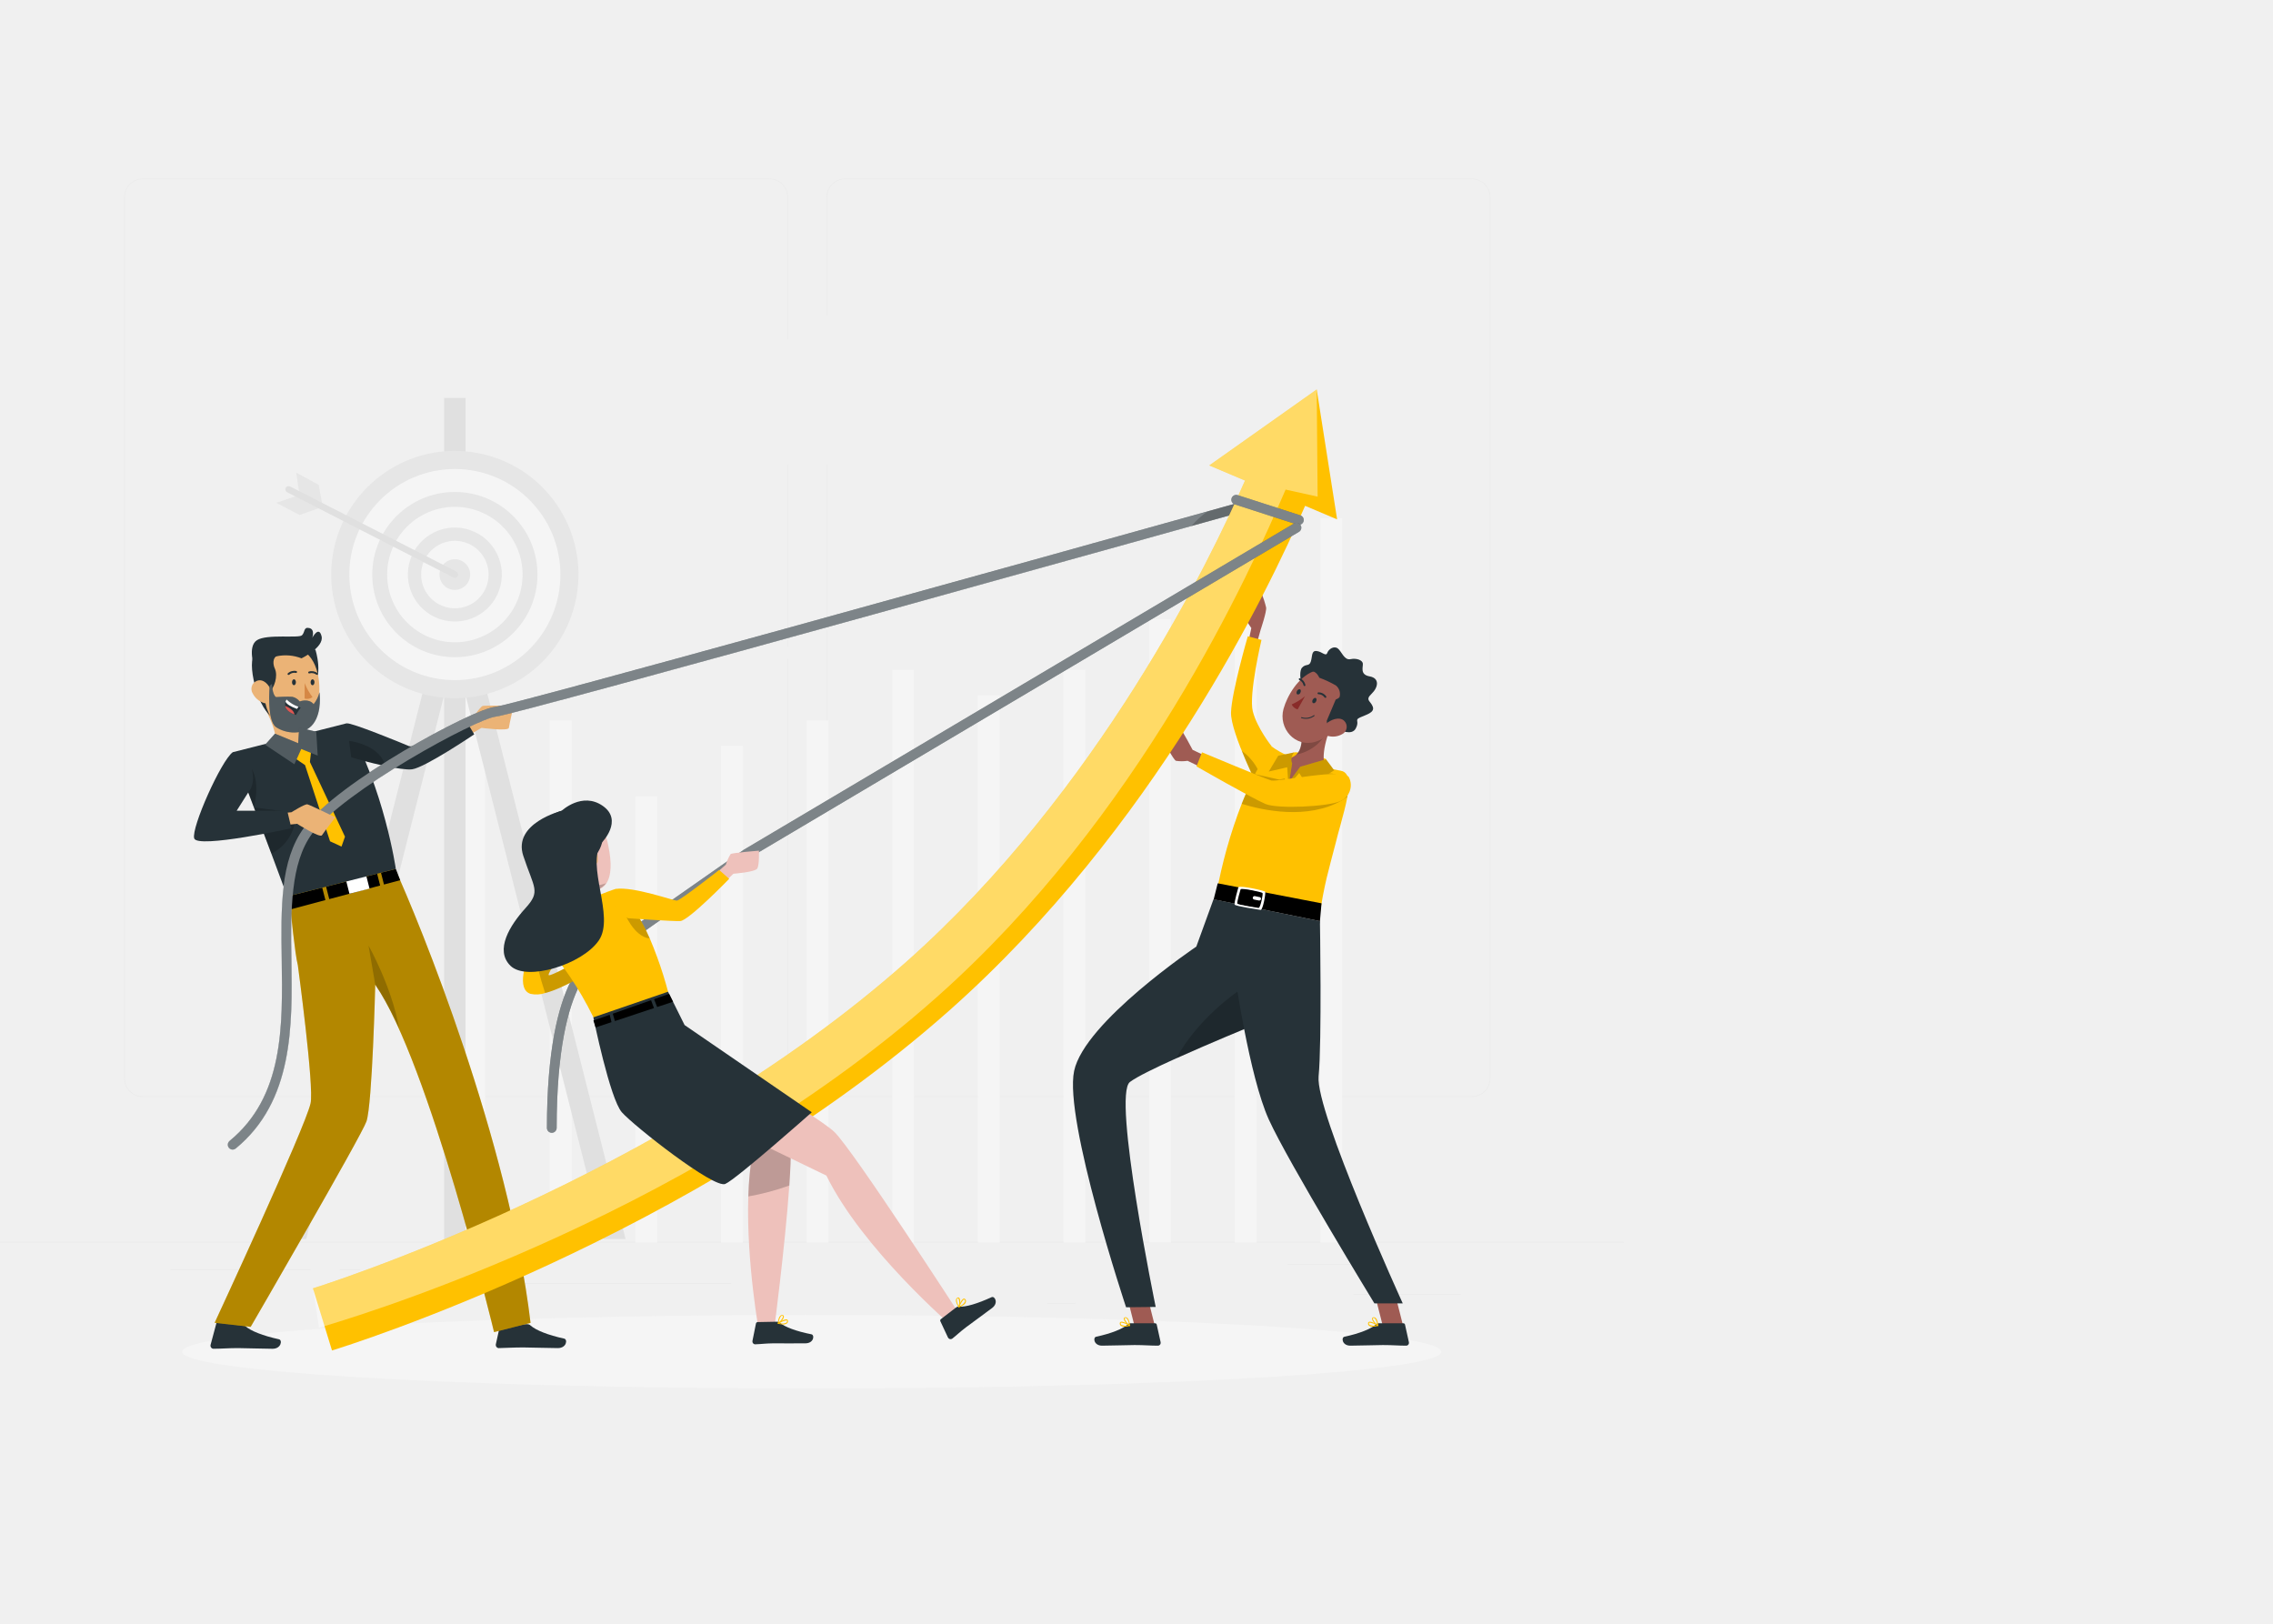
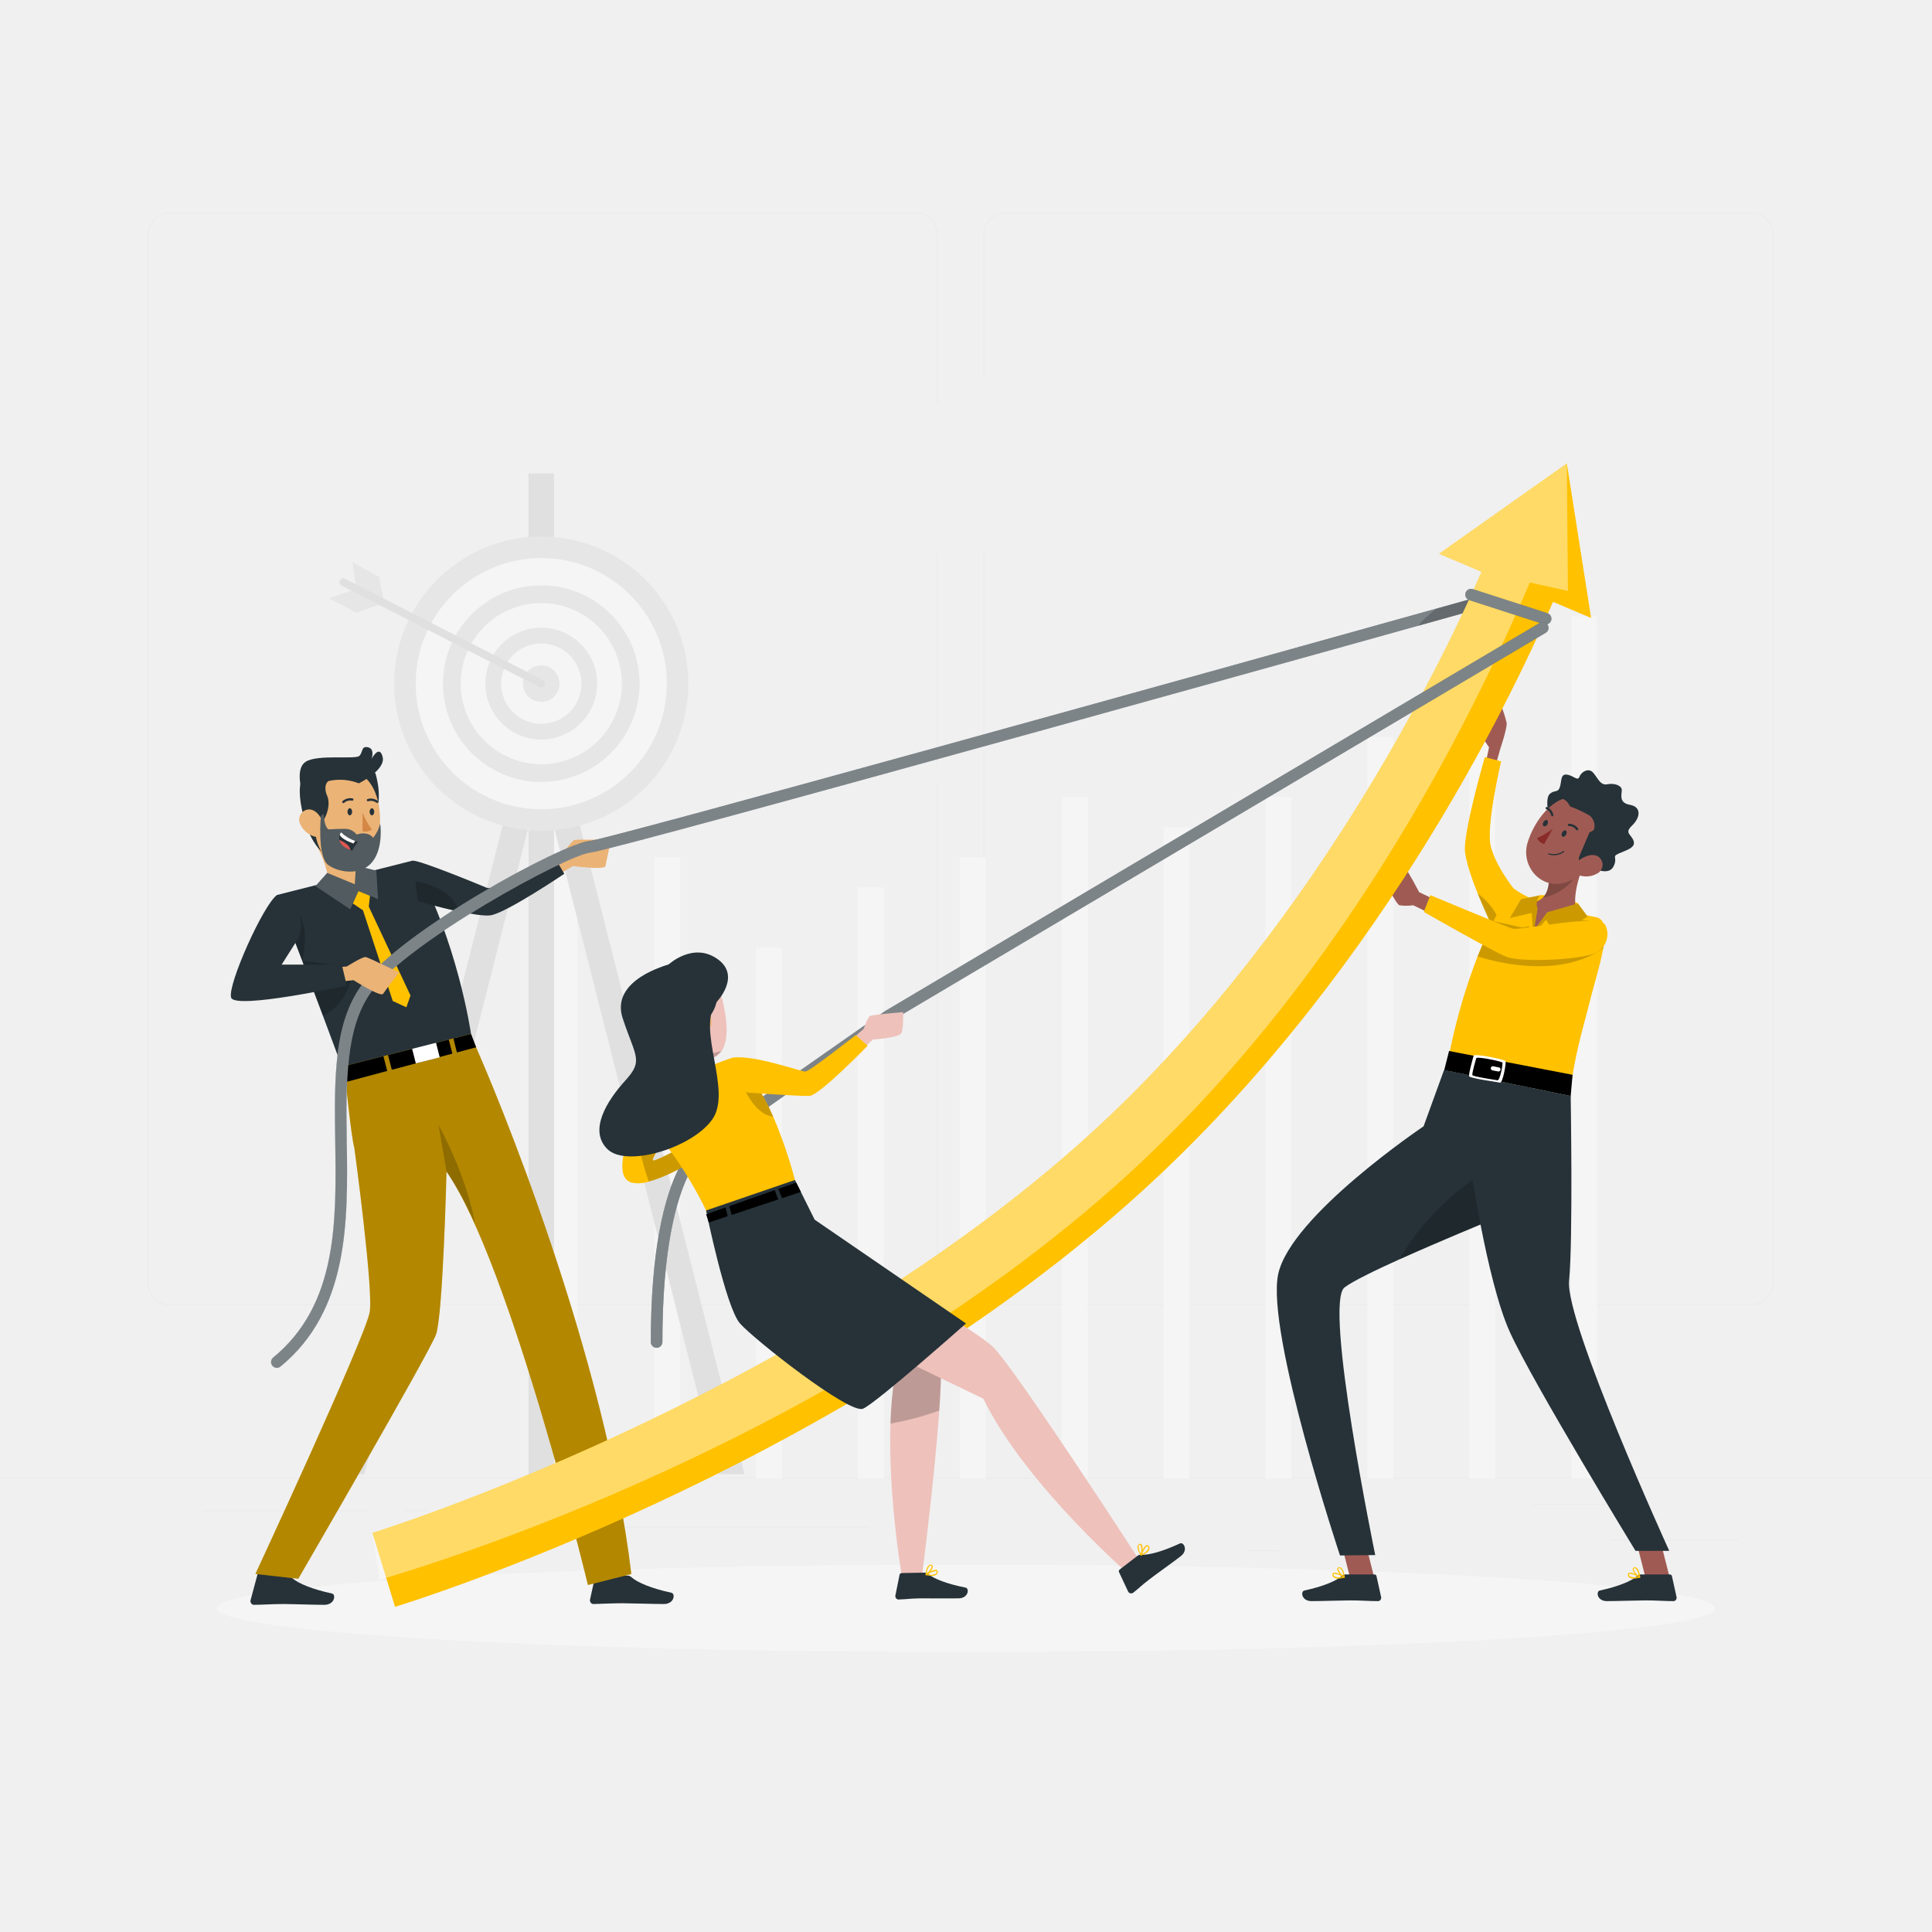
- <svg xmlns="http://www.w3.org/2000/svg" viewBox="0 0 700 500">
+ <svg xmlns="http://www.w3.org/2000/svg" viewBox="0 0 500 500">
  <g id="freepik--background-complete--inject-101">
    <rect y="382.4" width="500" height="0.25" style="fill:#ebebeb" />
    <rect x="416.78" y="398.49" width="33.12" height="0.25" style="fill:#ebebeb" />
    <rect x="322.53" y="401.21" width="8.69" height="0.25" style="fill:#ebebeb" />
    <rect x="396.59" y="389.21" width="19.19" height="0.25" style="fill:#ebebeb" />
    <rect x="52.46" y="390.89" width="43.19" height="0.25" style="fill:#ebebeb" />
    <rect x="104.56" y="390.89" width="6.33" height="0.25" style="fill:#ebebeb" />
    <rect x="131.47" y="395.11" width="93.68" height="0.25" style="fill:#ebebeb" />
    <path d="M237,337.8H43.91a5.71,5.71,0,0,1-5.7-5.71V60.66A5.71,5.71,0,0,1,43.91,55H237a5.71,5.71,0,0,1,5.71,5.71V332.09A5.71,5.71,0,0,1,237,337.8ZM43.91,55.2a5.46,5.46,0,0,0-5.45,5.46V332.09a5.46,5.46,0,0,0,5.45,5.46H237a5.47,5.47,0,0,0,5.46-5.46V60.66A5.47,5.47,0,0,0,237,55.2Z" style="fill:#ebebeb" />
    <path d="M453.31,337.8H260.21a5.72,5.72,0,0,1-5.71-5.71V60.66A5.72,5.72,0,0,1,260.21,55h193.1A5.71,5.71,0,0,1,459,60.66V332.09A5.71,5.71,0,0,1,453.31,337.8ZM260.21,55.2a5.47,5.47,0,0,0-5.46,5.46V332.09a5.47,5.47,0,0,0,5.46,5.46h193.1a5.47,5.47,0,0,0,5.46-5.46V60.66a5.47,5.47,0,0,0-5.46-5.46Z" style="fill:#ebebeb" />
    <rect x="142.7" y="198.49" width="6.73" height="184.16" style="fill:#f5f5f5" />
    <rect x="169.31" y="221.87" width="6.73" height="160.78" style="fill:#f5f5f5" />
    <rect x="195.67" y="245.25" width="6.73" height="137.4" style="fill:#f5f5f5" />
    <rect x="222.04" y="229.66" width="6.73" height="152.99" style="fill:#f5f5f5" />
    <rect x="248.41" y="221.87" width="6.73" height="160.78" style="fill:#f5f5f5" />
    <rect x="274.77" y="206.28" width="6.73" height="176.37" style="fill:#f5f5f5" />
    <rect x="301.14" y="214.08" width="6.73" height="168.57" style="fill:#f5f5f5" />
    <rect x="327.51" y="206.28" width="6.73" height="176.37" style="fill:#f5f5f5" />
    <rect x="353.87" y="190.69" width="6.73" height="191.95" style="fill:#f5f5f5" />
    <rect x="380.24" y="175.11" width="6.73" height="207.54" style="fill:#f5f5f5" />
    <rect x="406.6" y="159.52" width="6.73" height="223.13" style="fill:#f5f5f5" />
    <path d="M199,234.3a1.52,1.52,0,0,1-1-.43l-56.34-54.93a1.5,1.5,0,0,1,2.1-2.15l55.43,54.05,78.07-57a1.51,1.51,0,0,1,2,.22L304.82,203l105.8-60.62a1.5,1.5,0,1,1,1.49,2.61L305.25,206.23a1.51,1.51,0,0,1-1.87-.31l-25.46-28.8-78,56.89A1.5,1.5,0,0,1,199,234.3Z" style="fill:#f0f0f0" />
    <polygon points="192.65 381.5 143.48 187.59 145.94 177.9 143.38 177.9 143.38 122.52 136.78 122.52 136.78 177.9 134.22 177.9 136.68 187.59 87.5 381.5 94.31 381.5 136.78 214.02 136.78 382.52 143.38 382.52 143.38 214.02 185.85 381.5 192.65 381.5" style="fill:#e0e0e0" />
    <circle cx="140.08" cy="176.93" r="38.07" transform="translate(-64.3 272.61) rotate(-76.72)" style="fill:#e6e6e6" />
    <circle cx="140.08" cy="176.93" r="32.5" style="fill:#f5f5f5" />
    <circle cx="140.08" cy="176.93" r="25.44" style="fill:#e6e6e6" />
    <circle cx="140.08" cy="176.93" r="20.85" transform="translate(-57.04 67.07) rotate(-22.5)" style="fill:#f5f5f5" />
    <circle cx="140.08" cy="176.93" r="14.47" transform="translate(-64.3 272.61) rotate(-76.72)" style="fill:#e6e6e6" />
    <circle cx="140.08" cy="176.93" r="10.39" transform="translate(-57.04 67.07) rotate(-22.5)" style="fill:#f5f5f5" />
    <path d="M144.79,176.93a4.72,4.72,0,1,1-4.71-4.72A4.71,4.71,0,0,1,144.79,176.93Z" style="fill:#e6e6e6" />
    <polygon points="91.22 145.53 92.25 152.41 85.09 154.82 92.25 158.58 99.39 156.07 98.14 149.29 91.22 145.53" style="fill:#e6e6e6" />
    <path d="M140.08,177.93a1.07,1.07,0,0,1-.46-.11L88.39,151.56a1,1,0,0,1,.91-1.78L140.53,176a1,1,0,0,1,.44,1.34A1,1,0,0,1,140.08,177.93Z" style="fill:#e0e0e0" />
    <path d="M210.58,134.16a8.79,8.79,0,0,1,11.35-8.44,18.66,18.66,0,0,1,18.48-21.38,18.47,18.47,0,0,1,3.43.32,16.32,16.32,0,0,1,30.26,8.25h.28a15,15,0,1,1,0,30.08H219.14v0A8.81,8.81,0,0,1,210.58,134.16Z" style="fill:#f0f0f0" />
    <path d="M367.47,129.32a4.25,4.25,0,0,1,4.25-4.25,4.5,4.5,0,0,1,1.22.18,9.36,9.36,0,0,1-.1-1.3,9,9,0,0,1,10.66-8.85,7.87,7.87,0,0,1,14.58,4h.13a7.25,7.25,0,0,1,0,14.5H371.6A4.24,4.24,0,0,1,367.47,129.32Z" style="fill:#f0f0f0" />
    <path d="M94.72,134.61a2.85,2.85,0,0,1,2.86-2.85,2.81,2.81,0,0,1,.82.12,6.4,6.4,0,0,1-.07-.88,6.05,6.05,0,0,1,6-6,6,6,0,0,1,1.12.11,5.28,5.28,0,0,1,9.8,2.67h.09a4.88,4.88,0,0,1,0,9.75H97.5A2.85,2.85,0,0,1,94.72,134.61Z" style="fill:#f0f0f0" />
  </g>
  <g id="freepik--Shadow--inject-101">
-     <ellipse id="freepik--path--inject-101" cx="250" cy="416.24" rx="193.89" ry="11.32" style="fill:#f5f5f5" />
+     <ellipse id="freepik--path--inject-101" cx="250" cy="416.24" rx="193.89" ry="11.32" style="fill:#f5f5f5">
+         </ellipse>
  </g>
  <g id="freepik--character-1--inject-101">
    <path d="M138.38,225.56l6.86-3.92s2.64-4.07,3.43-4.26,9.49,0,9.49,0-1.31,5.64-1.45,6.75-8.44,0-8.44,0l-6.72,4Z" style="fill:#ebb376" />
    <path d="M74.49,408l-7.18-1.43a.56.56,0,0,0-.55.44l-1.93,7.18a1,1,0,0,0,.73,1.13l.21,0c2.54,0,4.39-.2,7.57-.2,2,0,7.88.21,10.59.21s3.07-2.68,2-2.92c-5-1.09-8.72-2.59-10.31-4A1.58,1.58,0,0,0,74.49,408Z" style="fill:#263238" />
    <path d="M162.36,407.76h-7.84a.55.55,0,0,0-.55.44L152.69,414a1,1,0,0,0,.74,1.12l.21,0c2.54-.05,4.38-.2,7.57-.2,2,0,7.88.2,10.59.2s3.06-2.67,1.95-2.92c-5-1.08-8.72-2.59-10.31-4A1.49,1.49,0,0,0,162.36,407.76Z" style="fill:#263238" />
    <path d="M88.33,275.67l33.2-8.42c7.53,16.44,35.16,83.94,41.86,140.1l-11.24,2.85s-19.9-82.82-36.59-107c0,0-.89,36.76-2.7,42.11-1.49,4.4-35.66,63.27-35.66,63.27l-11.1-1.25S94,347.25,95.64,339.76c1.16-5.1-3.92-42.56-3.92-42.56-.89-3.34-2.23-17.17-2.23-17.17S88.49,276.36,88.33,275.67Z" style="fill:#FFC100" />
    <path d="M115.57,303.22a92.26,92.26,0,0,1,7.35,13.42c-2.3-12.94-9.43-25.47-9.43-25.47Z" style="isolation:isolate;opacity:0.2" />
    <path d="M88.33,275.67l33.2-8.42c7.53,16.44,35.16,83.94,41.86,140.1l-11.24,2.85s-19.9-82.82-36.59-107c0,0-.89,36.76-2.7,42.11-1.49,4.4-35.66,63.27-35.66,63.27l-11.1-1.25S94,347.25,95.64,339.76c1.16-5.1-3.92-42.56-3.92-42.56-.89-3.34-2.23-17.17-2.23-17.17S88.49,276.36,88.33,275.67Z" style="isolation:isolate;opacity:0.3" />
    <path d="M146.05,226.13s-15.14,10.22-19.13,10.76c-1.59.22-4.87-.32-8.26-1-5.14-1.1-10.5-2.64-10.5-2.64l-.67-5.07-.71-5.42c1.2-.4,16.86,6,19.2,7s17.47-8,17.47-8Z" style="fill:#263238" />
    <polygon points="99.23 273.33 100.21 277.17 89.49 280.03 88.49 276.05 99.23 273.33" />
    <polygon points="116.14 269.04 117.07 272.68 101.4 276.86 100.42 273.03 116.14 269.04" />
    <polygon points="123.24 271.04 118.25 272.37 117.33 268.74 121.91 267.58 123.24 271.04" />
    <rect x="106.97" y="269.89" width="6.38" height="4.6" transform="translate(283.83 508.95) rotate(165.77)" style="fill:#fff" />
    <path d="M121.9,267.57l-33.42,8.48c-1.63-4.41-3.29-8.85-4.91-13.18-1.19-3.17-2.36-6.28-3.5-9.29q-.43-1.16-.87-2.28l-1-2.66q-1.11-2.92-2.14-5.63l-1.84-4.81-.87-2.28-1.65-4.3,35.09-8.9C118.36,242.91,121.9,267.57,121.9,267.57Z" style="fill:#263238" />
    <path d="M84.44,230.76c3.61,1.73,10.27-1.32,10.27-1.32s2.21-2.44.89-3.52c-2.68.35-2.51-.53-3.48-1.9A7.89,7.89,0,0,1,91,221.18a16.06,16.06,0,0,1-.27-1.69L80.2,215.71C82.59,219.57,86.3,226.88,84.44,230.76Z" style="fill:#ebb376" />
    <path d="M83.4,219.16c1.9,5.05,6.56,5.2,8.72,4.86A7.89,7.89,0,0,1,91,221.18Z" style="isolation:isolate;opacity:0.2" />
    <path d="M97.12,200s2.75,8.3-1.22,12.35-6.66-11.82-6.66-11.82Z" style="fill:#263238" />
    <path d="M83.92,221.39a7.85,7.85,0,0,0,9.39,1.48A8.76,8.76,0,0,0,97.55,218c.1-.28.19-.58.27-.88,1.34-5.59.5-14.82-5.59-17.3a8.51,8.51,0,0,0-11.73,8.5C80.86,214.55,80.78,218.21,83.92,221.39Z" style="fill:#ebb376" />
    <path d="M89.93,210.09c0,.5.26.91.6.91s.59-.41.6-.91-.27-.92-.6-.92S89.93,209.58,89.93,210.09Z" style="fill:#263238" />
    <path d="M95.65,210.09c0,.51.27.92.6.92s.59-.42.6-.92-.28-.91-.6-.91S95.65,209.61,95.65,210.09Z" style="fill:#263238" />
    <path d="M93.83,210.34a17.83,17.83,0,0,0,2.41,4.33,2.91,2.91,0,0,1-2.43.45Z" style="fill:#d58745" />
    <path d="M97.74,207.75a.34.34,0,0,1-.31,0,2.38,2.38,0,0,0-2.11-.4.29.29,0,0,1-.21-.55h0a2.92,2.92,0,0,1,2.66.47.29.29,0,0,1,.08.41h0A.52.52,0,0,1,97.74,207.75Z" style="fill:#263238" />
    <path d="M88.8,207.82a.38.38,0,0,1-.16-.06.3.3,0,0,1,0-.42h0a2.94,2.94,0,0,1,2.63-.7.3.3,0,0,1,.2.36h0a.31.31,0,0,1-.37.21h0a2.35,2.35,0,0,0-2.06.58A.3.3,0,0,1,88.8,207.82Z" style="fill:#263238" />
    <path d="M85.06,200.6l.6,1.15c-2,.77-1.5,3.13-1,4.18,1,2.26-.15,5.89-1.84,7.4,0,0-.11-1-.94-.72s-.35,5.46,1.41,7.86c0,0-2.59-2.13-4.25-7.51-1.53-5-1.89-9.17-.94-11.17Z" style="fill:#263238" />
    <path d="M77.78,213.44a5.91,5.91,0,0,0,3.39,3c2,.66,3-1.07,2.6-3-.42-1.69-1.93-4.14-4-3.95A2.64,2.64,0,0,0,77.78,213.44Z" style="fill:#ebb376" />
    <path d="M85,223.89c2.94,2.06,8.67,2.73,11.48-1s1.91-9.72,1.91-9.72a9.33,9.33,0,0,1-1.8,3.66C95,214.91,92.3,216,92.3,216a3.89,3.89,0,0,0-2.3-1.44c-1.31-.13-5,.09-5,.09-1.18-.75-1.23-4.09-1.23-4.09l-.72.6S82.05,221.82,85,223.89Z" style="fill:#263238" />
    <path d="M92.86,202.72s7-3.4,6.17-6.8-2.87.48-2.87.48.94-2.58-.9-3S94,194.63,93,195.62s-10.7-.45-13.83,1.49-.74,8.65-.74,8.65A13.46,13.46,0,0,1,92.86,202.72Z" style="fill:#263238" />
    <path d="M85,223.89c2.94,2.06,8.67,2.73,11.48-1s1.91-9.72,1.91-9.72a9.33,9.33,0,0,1-1.8,3.66C95,214.91,92.3,216,92.3,216a3.89,3.89,0,0,0-2.3-1.44c-1.31-.13-5,.09-5,.09-1.18-.75-1.23-4.09-1.23-4.09l-.72.6S82.05,221.82,85,223.89Z" style="fill:#fff;opacity:0.2" />
    <path d="M92.6,217.9a18.4,18.4,0,0,0-1.45,2.27L90.7,220c-2-.73-2.72-1.73-2.88-2.63a2.84,2.84,0,0,1,.11-1.3,2.91,2.91,0,0,1,.31-.69,10.18,10.18,0,0,0,3.68,2.25C92.33,217.81,92.6,217.9,92.6,217.9Z" style="fill:#263238" />
    <path d="M91.92,217.64l-.45.66c-1.9-.69-3.15-1.43-3.54-2.22a2.91,2.91,0,0,1,.31-.69A10.18,10.18,0,0,0,91.92,217.64Z" style="fill:#fff" />
    <path d="M90.7,220c-2-.73-2.72-1.73-2.88-2.63a7.15,7.15,0,0,1,2.09,1.26A2.57,2.57,0,0,1,90.7,220Z" style="fill:#de5753" />
    <polygon points="96.03 229.45 95.44 234.63 106.24 257.64 105.17 260.69 101.64 259.06 93.94 235.59 88.28 231.76 92.4 229.5 96.03 229.45" style="fill:#FFC100" />
    <polygon points="84.68 225.91 91.83 228.86 92.12 224.02 97.39 225.32 97.84 232.69 92.77 230.62 90.65 235.34 81.64 229.32 84.68 225.91" style="fill:#263238" />
    <polygon points="84.68 225.91 91.83 228.86 92.12 224.02 97.39 225.32 97.84 232.69 92.77 230.62 90.65 235.34 81.64 229.32 84.68 225.91" style="fill:#fff;opacity:0.2" />
    <path d="M78.19,248.64q-1.11-2.92-2.14-5.63l-1.84-4.81-.87-2.28c1-.49,3.55-.2,4.26,1C80.2,241.46,78.19,248.64,78.19,248.64Z" style="isolation:isolate;opacity:0.2" />
    <path d="M90.72,253.72a13.37,13.37,0,0,1-7.15,9.15c-1.19-3.17-2.36-6.28-3.5-9.29q-.43-1.16-.87-2.28l-1-2.66,11.58,1.47Z" style="isolation:isolate;opacity:0.2" />
    <path d="M118.66,235.85c-5.14-1.1-10.5-2.64-10.5-2.64l-.67-5.07S116.94,229.15,118.66,235.85Z" style="isolation:isolate;opacity:0.2" />
    <path d="M71.69,354a1.5,1.5,0,0,1-1-2.66c16.69-13.7,16.37-35.17,16.06-55.94-.24-15.66-.46-30.46,6.91-40.52,10.34-14.14,51.93-36.57,58.82-37.21,4.93-.49,155.3-42.28,234.13-64.31a1.5,1.5,0,0,1,.81,2.89c-9.33,2.61-228.48,63.84-234.66,64.41-5.93.55-47.1,22.89-56.68,36-6.77,9.25-6.56,23.56-6.33,38.7.3,20.48.65,43.7-17.16,58.31A1.48,1.48,0,0,1,71.69,354Z" style="fill:#263238" />
    <path d="M387.47,156.24,366.91,162c-56.55,15.78-209,58.2-214.1,58.67-5.93.55-47.1,22.89-56.68,36-6.77,9.25-6.56,23.56-6.33,38.7.3,20.48.65,43.7-17.16,58.31a1.48,1.48,0,0,1-1,.34,1.5,1.5,0,0,1-1-2.66c16.69-13.7,16.37-35.17,16.06-55.94-.24-15.66-.46-30.46,6.91-40.52,10.34-14.14,51.93-36.57,58.82-37.21,4.64-.46,137.86-37.44,219.28-60.16l14.85-4.15a1.5,1.5,0,0,1,.81,2.89Z" style="fill:#fff;opacity:0.4" />
    <path d="M387.47,156.24,366.91,162a26.8,26.8,0,0,1,4.9-4.48l14.85-4.15a1.5,1.5,0,0,1,.81,2.89Z" style="isolation:isolate;opacity:0.2" />
    <path d="M81.91,250.8l7.86-.69s4.11-2.6,4.9-2.43,8.62,4,8.62,4-3.55,4.57-4.14,5.52-7.66-3.53-7.66-3.53l-7.79.83Z" style="fill:#ebb376" />
    <path d="M71.69,231.62c-3.57,2.55-12.87,23.34-11.88,26.55s29.93-3.12,29.93-3.12l-1.28-5.41H72.89l3.7-5.84s2.28-2.22.88-7.38C76.46,232.7,71.69,231.62,71.69,231.62Z" style="fill:#263238" />
  </g>
  <g id="freepik--character-3--inject-101">
    <path d="M373.21,233.71l-5.93-2.81s-3-5.74-3.88-6.66-5.13,2.65-5.13,3.27,3.08,6.42,3.88,6.77a12.35,12.35,0,0,0,3.59,0l5.64,2.73Z" style="fill:#9f5b53" />
    <path d="M387.05,198.14l1.19-4.25s1.88-5.54,1.68-6.82a33,33,0,0,0-1.42-4.45s-5.2,6.33-5.2,7.12,2.06,3.66,2.06,3.66l-1,4.74Z" style="fill:#9f5b53" />
    <path d="M391.62,229.8s-4.48-5.57-5.8-10.75,2.67-22,2.67-22l-4.21-1.12s-5,17.21-5.17,23.49,9.17,24.71,9.17,24.71Z" style="fill:#FFC100" />
    <path d="M388.91,241.36l-.64,2.73s-3.22-6.35-5.85-12.87a16.38,16.38,0,0,1,5.91,7.91A14.09,14.09,0,0,1,388.91,241.36Z" style="isolation:isolate;opacity:0.2" />
    <path d="M415.34,242a24.16,24.16,0,0,1-.42,3.46c-.46,2.5-1.24,5.45-2.13,8.7-.48,1.71-1,3.54-1.46,5.47-2.23,8.67-3.44,12.12-5.09,23.19l-31.65-7.51a151.78,151.78,0,0,1,7.79-27.75c.92-2.39,2-4.78,3.09-7.14a72.61,72.61,0,0,1,6.15-10.6s5.12,4.68,21.2,7.49C414.77,237.61,415.44,239.31,415.34,242Z" style="fill:#FFC100" />
    <path d="M411.36,238.39c0,1,3.79,5.76,3.56,7-.43.29-.94.61-1.52,1-10.71,6.23-24.76,3.07-31,1.14.92-2.39,3-6.78,4.08-9.14l7.51,1.67S406.27,237.26,411.36,238.39Z" style="isolation:isolate;opacity:0.2" />
    <path d="M398.49,231.71c1.15-.44,10.59,1.91,9.89,2.11s-4.22,11-9.15,10.19S394.39,233.27,398.49,231.71Z" style="fill:#FFC100" />
-     <polygon points="355.75 408.66 349.81 409.95 346.34 396.29 352.29 395 355.75 408.66" style="fill:#9f5b53" />
+     <polygon points="355.75 408.66 349.81 409.95 346.34 396.29 352.29 395 355.75 408.66" style="fill:#9f5b53">
+         </polygon>
    <path d="M348.33,407.47h7.39a.52.52,0,0,1,.51.42l1.2,5.41a.89.89,0,0,1-.69,1.07l-.2,0c-2.39,0-4.13-.19-7.13-.19-1.85,0-7.43.19-10,.19s-2.88-2.52-1.84-2.75c4.69-1,8.22-2.44,9.72-3.78A1.43,1.43,0,0,1,348.33,407.47Z" style="fill:#263238" />
    <path d="M346.32,408.54a1.85,1.85,0,0,1-1.17-.31.84.84,0,0,1-.3-.77.43.43,0,0,1,.24-.41c.68-.35,2.64.86,2.86,1a.13.13,0,0,1,.07.14.14.14,0,0,1-.11.12A7.18,7.18,0,0,1,346.32,408.54Zm-.91-1.26a.28.28,0,0,0-.18,0s-.09.05-.1.17a.59.59,0,0,0,.2.51,2.93,2.93,0,0,0,2.16.11A5.79,5.79,0,0,0,345.41,407.28Z" style="fill:#FFC100" />
    <path d="M347.87,408.32h-.07c-.62-.34-1.84-1.68-1.72-2.32a.48.48,0,0,1,.47-.38.76.76,0,0,1,.61.19c.7.57.85,2.32.86,2.4a.14.14,0,0,1-.07.13A.08.08,0,0,1,347.87,408.32Zm-1.22-2.47h-.07c-.19,0-.2.11-.21.15-.08.4.7,1.41,1.32,1.88A3.37,3.37,0,0,0,347,406,.48.48,0,0,0,346.65,405.85Z" style="fill:#FFC100" />
    <path d="M406.5,283.65s-5.13,24.46-17.13,31a12.76,12.76,0,0,1-4.45,1.51s-12.17,5-22.69,9.73c-6.4,2.89-12.19,5.71-14.26,7.29-5.48,4.17,7.94,69.27,7.94,69.27l-9.12.1s-19.19-57.64-16-72.77,37.63-38.29,37.63-38.29l5.3-14.58Z" style="fill:#263238" />
    <path d="M389.37,314.68a12.76,12.76,0,0,1-4.45,1.51s-12.17,5-22.69,9.73c6.77-12.45,18.84-20.54,18.84-20.54Z" style="isolation:isolate;opacity:0.2" />
-     <polygon points="432.21 408.66 426.27 409.95 422.8 396.29 428.75 395 432.21 408.66" style="fill:#9f5b53" />
+     <polygon points="432.21 408.66 426.27 409.95 422.8 396.29 428.75 395 432.21 408.66" style="fill:#9f5b53">
+         </polygon>
    <path d="M424.79,407.47h7.39a.52.52,0,0,1,.51.42l1.2,5.41a.89.89,0,0,1-.69,1.07l-.2,0c-2.39,0-4.13-.19-7.13-.19-1.85,0-7.43.19-10,.19s-2.88-2.52-1.84-2.75c4.69-1,8.22-2.44,9.72-3.78A1.43,1.43,0,0,1,424.79,407.47Z" style="fill:#263238" />
    <path d="M422.78,408.54a1.85,1.85,0,0,1-1.17-.31.84.84,0,0,1-.3-.77.43.43,0,0,1,.24-.41c.68-.35,2.64.86,2.86,1a.13.13,0,0,1,.07.14.14.14,0,0,1-.11.12A7.18,7.18,0,0,1,422.78,408.54Zm-.91-1.26a.28.28,0,0,0-.18,0s-.09.05-.1.17a.59.59,0,0,0,.2.51,2.93,2.93,0,0,0,2.16.11A5.79,5.79,0,0,0,421.87,407.28Z" style="fill:#FFC100" />
    <path d="M424.33,408.32h-.07c-.62-.34-1.84-1.68-1.72-2.32a.48.48,0,0,1,.47-.38.76.76,0,0,1,.61.19c.7.57.85,2.32.86,2.4a.14.14,0,0,1-.07.13A.08.08,0,0,1,424.33,408.32Zm-1.22-2.47H423c-.19,0-.2.11-.21.15-.08.4.7,1.41,1.32,1.88a3.37,3.37,0,0,0-.72-1.9A.48.48,0,0,0,423.11,405.85Z" style="fill:#FFC100" />
    <path d="M408.55,236.89c-1.49,1-8.36.62-8.36.62L397,241l-.31-5.77s-2.15-.89-1.56-1.51a5.63,5.63,0,0,0,4.14-1.39c1.39-1.36,1.66-3.55,1.64-5.72,0,0,0-.06,0-.08h0l5.87-3,4.06-2.09C408.93,225.56,406.2,233.29,408.55,236.89Z" style="fill:#9f5b53" />
    <path d="M408.72,224.9c-1.94,4.91-7,7.1-9.49,7.42,1.39-1.36,1.66-3.55,1.64-5.72a.28.28,0,0,0,0-.09l5.87-3C406.75,224.31,409,224.15,408.72,224.9Z" style="isolation:isolate;opacity:0.2" />
    <path d="M412.45,224.7s3.81,2,5.08-.39-.54-2.53,1.33-3.39,4.53-1.46,3.92-3.27-2.5-2-.4-4,2.56-4.82-.58-5.37-1.94-3-2.1-4-1.92-1.7-3.83-1.3-2.71-2.43-3.89-3.31-2.81.2-3.24,1.39-1.56-.39-3.24-.59-1.29,1.57-1.81,3.22-1.55.58-2.75,1.94S399.63,216.27,412.45,224.7Z" style="fill:#263238" />
    <path d="M414.11,219c-2.87,4.5-4.5,7.47-7.72,8.93a9.57,9.57,0,0,1-1.34.5c-6.26,1.84-11.42-4.19-9.77-10.16a20.62,20.62,0,0,1,1.2-3.14c2.24-4.69,6.55-9.49,11.7-8.86a8.23,8.23,0,0,1,7.24,9.13A8.34,8.34,0,0,1,414.11,219Z" style="fill:#9f5b53" />
    <path d="M405.3,216c-.21.45-.66.65-.94.5s-.31-.64-.08-1.06.67-.65.94-.5S405.54,215.59,405.3,216Z" style="fill:#263238" />
    <path d="M400.45,213.33a.76.76,0,0,1-.94.49c-.27-.16-.31-.63-.07-1.06s.66-.65.94-.49S400.68,212.92,400.45,213.33Z" style="fill:#263238" />
    <path d="M401.88,214.4a17.74,17.74,0,0,1-4.09,2.52,2.82,2.82,0,0,0,1.84,1.53Z" style="fill:#892b29" />
    <path d="M408.2,214.88a.3.3,0,0,1-.28-.11,2.28,2.28,0,0,0-1.82-1,.29.29,0,1,1,0-.57h0a2.82,2.82,0,0,1,2.31,1.23.28.28,0,0,1-.05.4h0A.35.35,0,0,1,408.2,214.88Z" style="fill:#263238" />
    <path d="M400.8,221.13h0a4.39,4.39,0,0,0,4-.67.16.16,0,0,0,0-.21.15.15,0,0,0-.21,0h0a4.23,4.23,0,0,1-3.74.6.13.13,0,0,0-.18.09v0a.13.13,0,0,0,.09.18Z" style="fill:#263238" />
    <path d="M400,209.18a.32.32,0,0,1,0-.17.29.29,0,0,1,.38-.14h0a2.86,2.86,0,0,1,1.64,2.07.29.29,0,0,1-.25.32h0a.29.29,0,0,1-.32-.25h0a2.31,2.31,0,0,0-1.32-1.61A.32.32,0,0,1,400,209.18Z" style="fill:#263238" />
    <path d="M404.12,206.69c1.46.18,2.18,2,2.18,2a32.68,32.68,0,0,1,5.1,2.38,3.44,3.44,0,0,1,1.18,3.43c-.05.48-1.23.92-1.23.92s-2.16,5.1-2.75,6.51l.3,4.71a24.91,24.91,0,0,0,9.17-10.33c3.41-7.1-10.82-13.35-10.82-13.35Z" style="fill:#263238" />
    <path d="M413.25,226.12a5.74,5.74,0,0,1-4.35.48c-1.93-.58-1.82-2.56-.39-3.83,1.28-1.1,3.85-2.19,5.34-.91A2.55,2.55,0,0,1,413.25,226.12Z" style="fill:#9f5b53" />
    <path d="M408.38,233.82l-7.95,2.29L397,240.76l.93-5.69s-.85-1.31.56-3.36l-4.84,1-2.92,4.88,5.68-1.33.39,5.67,3.31-3.9,2.71,4.28,8.06-5.11Z" style="fill:#FFC100" />
    <path d="M408.38,233.82l-7.95,2.29L397,240.76l.93-5.69s-.85-1.31.56-3.36l-4.84,1-2.92,4.88,5.68-1.33.39,5.67,3.31-3.9,2.71,4.28,8.06-5.11Z" style="isolation:isolate;opacity:0.2" />
    <polygon points="375.01 272 373.77 276.94 406.49 283.65 406.98 278.16 375.01 272" />
    <path d="M389.62,274.59c-.26-.37-7.54-1.94-8.23-1.42,0,0-1.41,4.87-1.17,5.38s7.32,1.5,8,1.64S389.88,275,389.62,274.59Zm-2,5c-.54-.11-6.36-.92-6.56-1.34s1-4.42,1-4.42c.57-.43,6.55.86,6.76,1.16S388.16,279.65,387.62,279.54Z" style="fill:#fff" />
    <path d="M387.9,276.25l-1.45-.3a.54.54,0,0,0-.62.38v0a.54.54,0,0,0,.42.68l1.45.28a.54.54,0,0,0,.21-1.06Z" style="fill:#fff" />
    <path d="M406.49,283.65s.63,37-.41,47.8S432,401.36,432,401.36h-8.73s-26.45-43.28-32.51-56.6-10.54-45.1-10.54-45.1Z" style="fill:#263238" />
    <path d="M415.45,239.4c-1.35-3.06-22.08,1.47-23.95.94s-21.33-8.68-21.33-8.68L368.48,236s17.45,10,21.27,11.58,19.09.82,23-.87A5.38,5.38,0,0,0,415.45,239.4Z" style="fill:#FFC100" />
  </g>
  <g id="freepik--Arrow--inject-101">
    <path d="M411.78,159.93l-6.28-40-33.08,23.39,11,4.66c-10.62,24.34-45.07,95.65-104.35,148.23C203.38,363.36,97.44,396.4,96.38,396.72l5.86,19.13c4.5-1.38,111.08-34.58,190.14-104.71,63-55.88,98.42-129.58,109.54-155.38Z" style="fill:#FFC100" />
    <path d="M405.78,152.93l-.28-33-33.08,23.39,11,4.66c-10.62,24.34-45.07,95.65-104.35,148.23C203.38,363.36,97.44,396.4,96.38,396.72l1.86,12.13c4.5-1.38,111.08-31.58,190.14-101.71,63-55.88,96.42-130.58,107.54-156.38Z" style="fill:#fff;isolation:isolate;opacity:0.4" />
    <path d="M400,161.62a1.47,1.47,0,0,1-.46-.07l-19.21-6.21a1.5,1.5,0,1,1,.92-2.85l19.21,6.2a1.5,1.5,0,0,1-.46,2.93Z" style="fill:#263238" />
    <path d="M400,161.62a1.47,1.47,0,0,1-.46-.07l-19.21-6.21a1.5,1.5,0,1,1,.92-2.85l19.21,6.2a1.5,1.5,0,0,1-.46,2.93Z" style="fill:#fff;opacity:0.4" />
  </g>
  <g id="freepik--character-2--inject-101">
    <path d="M169.93,348.82a1.5,1.5,0,0,1-1.5-1.5c0-47.74,13.87-54,16.47-54.77L229,261.7l.1-.06L398.52,161.18a1.5,1.5,0,0,1,1.53,2.58L230.71,264.19l-44.31,31a1.59,1.59,0,0,1-.63.26c-.11,0-14.34,3.5-14.34,51.9A1.5,1.5,0,0,1,169.93,348.82Z" style="fill:#263238" />
    <path d="M169.93,348.82a1.5,1.5,0,0,1-1.5-1.5c0-47.74,13.87-54,16.47-54.77L229,261.7l.1-.06L398.52,161.18a1.5,1.5,0,0,1,1.53,2.58L230.71,264.19l-44.31,31a1.59,1.59,0,0,1-.63.26c-.11,0-14.34,3.5-14.34,51.9A1.5,1.5,0,0,1,169.93,348.82Z" style="fill:#fff;opacity:0.4" />
    <path d="M181.45,299.28s-7.71,5-13.57,6.51a8.42,8.42,0,0,1-4.49.25c-4.36-1.38-1.77-9.82.83-15.15.42-.87.84-1.65,1.23-2.31l7.62,4.71s-4.62,6.59-4.09,7,7.65-3.56,8-3.69S181.45,299.28,181.45,299.28Z" style="fill:#FFC100" />
    <path d="M181.45,299.28s-7.71,5-13.57,6.51a93.34,93.34,0,0,1-3.66-14.9c.42-.87.84-1.65,1.23-2.31l7.62,4.71s-4.62,6.59-4.09,7,7.65-3.56,8-3.69S181.45,299.28,181.45,299.28Z" style="isolation:isolate;opacity:0.2" />
    <path d="M219,270.26l4.52-4A15,15,0,0,1,225,263c.49-.41,8.72-1.05,8.72-1.05s.16,4.35-.49,5.48-7.37,1.62-7.37,1.62l-3.6,3.47Z" style="fill:#eec1bb" />
    <path d="M243.08,365.05c-1.29,18.56-4.74,44.9-4.74,44.9l-4.44,1s-4.1-22.05-3.45-42.51a97.91,97.91,0,0,1,1.26-13.31s-15.38-5.91-26.06-11.2c-5.1-2.52-9.13-4.91-9.9-6.45-2.38-4.75,8.44-15.91,8.44-15.91.34.27,6.87,4.43,14.47,9.36,10.09,6.54,22.06,14.44,24,16.41C243.82,348.47,243.72,355.79,243.08,365.05Z" style="fill:#eec1bb" />
    <path d="M243.08,365.05a75.15,75.15,0,0,1-12.63,3.37,97.91,97.91,0,0,1,1.26-13.31s-15.38-5.91-26.06-11.2l13-13c10.09,6.54,22.06,14.44,24,16.41C243.82,348.47,243.72,355.79,243.08,365.05Z" style="isolation:isolate;opacity:0.2" />
    <path d="M208.46,318.47s42.67,24.53,48.47,30.07,39.28,57.31,39.28,57.31l-2.82,2.69S265.59,384.68,254.5,362l-46-22.23Z" style="fill:#eec1bb" />
    <path d="M176,273.18a1.19,1.19,0,0,0,.22.12,9,9,0,0,0,3.4,1.11c3.48.31,5.72-.47,7-2.21h0c1.78-2.58,1.74-6.7.76-11.55a18.55,18.55,0,0,0-1.87-5.56s0-.07,0-.08l-.12-.2a6.72,6.72,0,0,0-5.47-3.38,13.37,13.37,0,0,0-2.93.08C167.49,252.74,168,268.76,176,273.18Z" style="fill:#eec1bb" />
    <path d="M176.26,273.3a8.74,8.74,0,0,0,3.39,1c3.47.31,5.7-.59,7-2.34a9.67,9.67,0,0,1-6.11.35A5,5,0,0,0,176.26,273.3Z" style="isolation:isolate;opacity:0.2" />
    <path d="M175.62,281.12c-.83,2.68,2.6,4.1,2.6,4.1,6-2,7.35-4.93,7.35-4.93-4.6-3-2.58-9.94-2.58-9.94l-1,.4-7,.74s1.59,3.83,1.77,4.69v0C177.64,280.69,175.62,281.12,175.62,281.12Z" style="fill:#ebb376" />
    <path d="M185.57,255s1.46,6.61-4.47,10.36c0,0-1.75,7.33-5.74,8-5.44.9-11.33-6.19-10.55-14.37C165.83,248.41,181.25,245.4,185.57,255Z" style="fill:#263238" />
    <path d="M184,263c-.15-1-1.23-2.68-2.82-2.21s-2,4.74,2.26,5.09C184.09,266,184.35,265.2,184,263Z" style="fill:#ebb376" />
    <path d="M294.35,402.67l-4.6,3.54a.54.54,0,0,0-.15.65l2.34,5a.89.89,0,0,0,1.19.42,1,1,0,0,0,.17-.1c1.86-1.49,1.92-1.72,4.29-3.54,1.45-1.12,6-4.36,8-5.91s.74-3.74-.22-3.29c-4.32,2-8,3.07-10,2.92A1.47,1.47,0,0,0,294.35,402.67Z" style="fill:#263238" />
    <path d="M295.35,402.58a.14.14,0,0,1-.19-.18c.09-.24.91-2.39,1.65-2.52a.43.43,0,0,1,.44.17.85.85,0,0,1,.23.79,1.82,1.82,0,0,1-.73,1A6.9,6.9,0,0,1,295.35,402.58Zm.21-.41a2.91,2.91,0,0,0,1.64-1.4.58.58,0,0,0-.16-.53c-.08-.08-.15-.1-.18-.07a.38.38,0,0,0-.17.08A5.9,5.9,0,0,0,295.56,402.17Z" style="fill:#FFC100" />
    <path d="M295.34,402.63a.16.16,0,0,1-.13-.06c0-.07-1-1.54-.79-2.42a.82.82,0,0,1,.37-.52.48.48,0,0,1,.6,0c.49.43.34,2.22.05,2.87l-.05.05Zm-.67-2.46a3.44,3.44,0,0,0,.59,1.94,3.3,3.3,0,0,0-.1-2.28s-.11-.11-.25,0l-.06,0A.55.55,0,0,0,294.67,400.17Z" style="fill:#FFC100" />
    <path d="M239.12,407l-5.81.11a.54.54,0,0,0-.5.43l-1.09,5.41a.89.89,0,0,0,.71,1,.68.68,0,0,0,.2,0c2.37-.09,2.56-.24,5.55-.3,1.84,0,7.39.05,9.93,0s2.82-2.57,1.78-2.78c-4.69-.92-8.22-2.26-9.74-3.57A1.45,1.45,0,0,0,239.12,407Z" style="fill:#263238" />
    <path d="M239.64,407.64a.13.13,0,0,1-.11-.12.12.12,0,0,1,.06-.14c.21-.14,2.14-1.38,2.82-1.05a.44.44,0,0,1,.26.4.86.86,0,0,1-.29.77,1.77,1.77,0,0,1-1.16.33A7,7,0,0,1,239.64,407.64Zm.41-.21a2.91,2.91,0,0,0,2.15-.15.58.58,0,0,0,.18-.52c0-.11-.06-.16-.09-.16a.43.43,0,0,0-.19,0A5.91,5.91,0,0,0,240.05,407.43Z" style="fill:#FFC100" />
    <path d="M239.6,407.67a.13.13,0,0,1-.07-.13c0-.08.11-1.82.8-2.41a.76.76,0,0,1,.61-.19.47.47,0,0,1,.47.37c.13.63-1,2-1.67,2.34h-.07A.1.1,0,0,1,239.6,407.67Zm.92-2.37a3.46,3.46,0,0,0-.68,1.91c.62-.48,1.37-1.51,1.28-1.9,0,0,0-.14-.21-.14h-.07A.48.48,0,0,0,240.52,405.3Z" style="fill:#FFC100" />
    <path d="M207.27,311.9l-21.17,8.89c-8.75-21.75-20.65-32.21-20.65-32.21,8.48-10.17,24.14-14.85,24.14-14.85a27.83,27.83,0,0,1,5.91,6.64,59.51,59.51,0,0,1,4.6,8.59A121,121,0,0,1,207.27,311.9Z" style="fill:#FFC100" />
    <path d="M185.37,259.42s6.65-6.78.28-11.25-12.69,1.5-12.69,1.5-15.13,3.81-11.81,13.86,5.44,10.88.69,16.1-9.59,12.92-4.63,17.77,22.06-.35,27.19-7.79S180.19,266.4,185.37,259.42Z" style="fill:#263238" />
    <path d="M205.73,305.38l-23,7.89s5.09,25.05,8.78,29.24,28.36,23.59,31.85,22.06S250,342.51,250,342.51l-39.17-26.86Z" style="fill:#263238" />
    <polygon points="202.38 310.09 207.27 308.47 206.06 306.05 201.43 307.68 202.38 310.09" />
    <polygon points="187.76 312.49 182.75 314.25 183.42 316.39 188.32 314.76 187.76 312.49" />
    <polygon points="189.37 314.41 201.4 310.42 200.5 308 188.71 312.15 189.37 314.41" />
    <path d="M200.1,289c-5.06-.59-7.91-8.2-7.91-8.2a27.68,27.68,0,0,1,3.31-.39A59.51,59.51,0,0,1,200.1,289Z" style="isolation:isolate;opacity:0.2" />
    <path d="M189.59,273.73c5.5-.82,17.8,3.64,18.87,3.59s13-9.43,13-9.43l3.1,2.73s-12.5,12.89-15.07,13-16-.86-16-.86-3.29-1.17-3.92-4.14A10.36,10.36,0,0,1,189.59,273.73Z" style="fill:#FFC100" />
  </g>
</svg>
